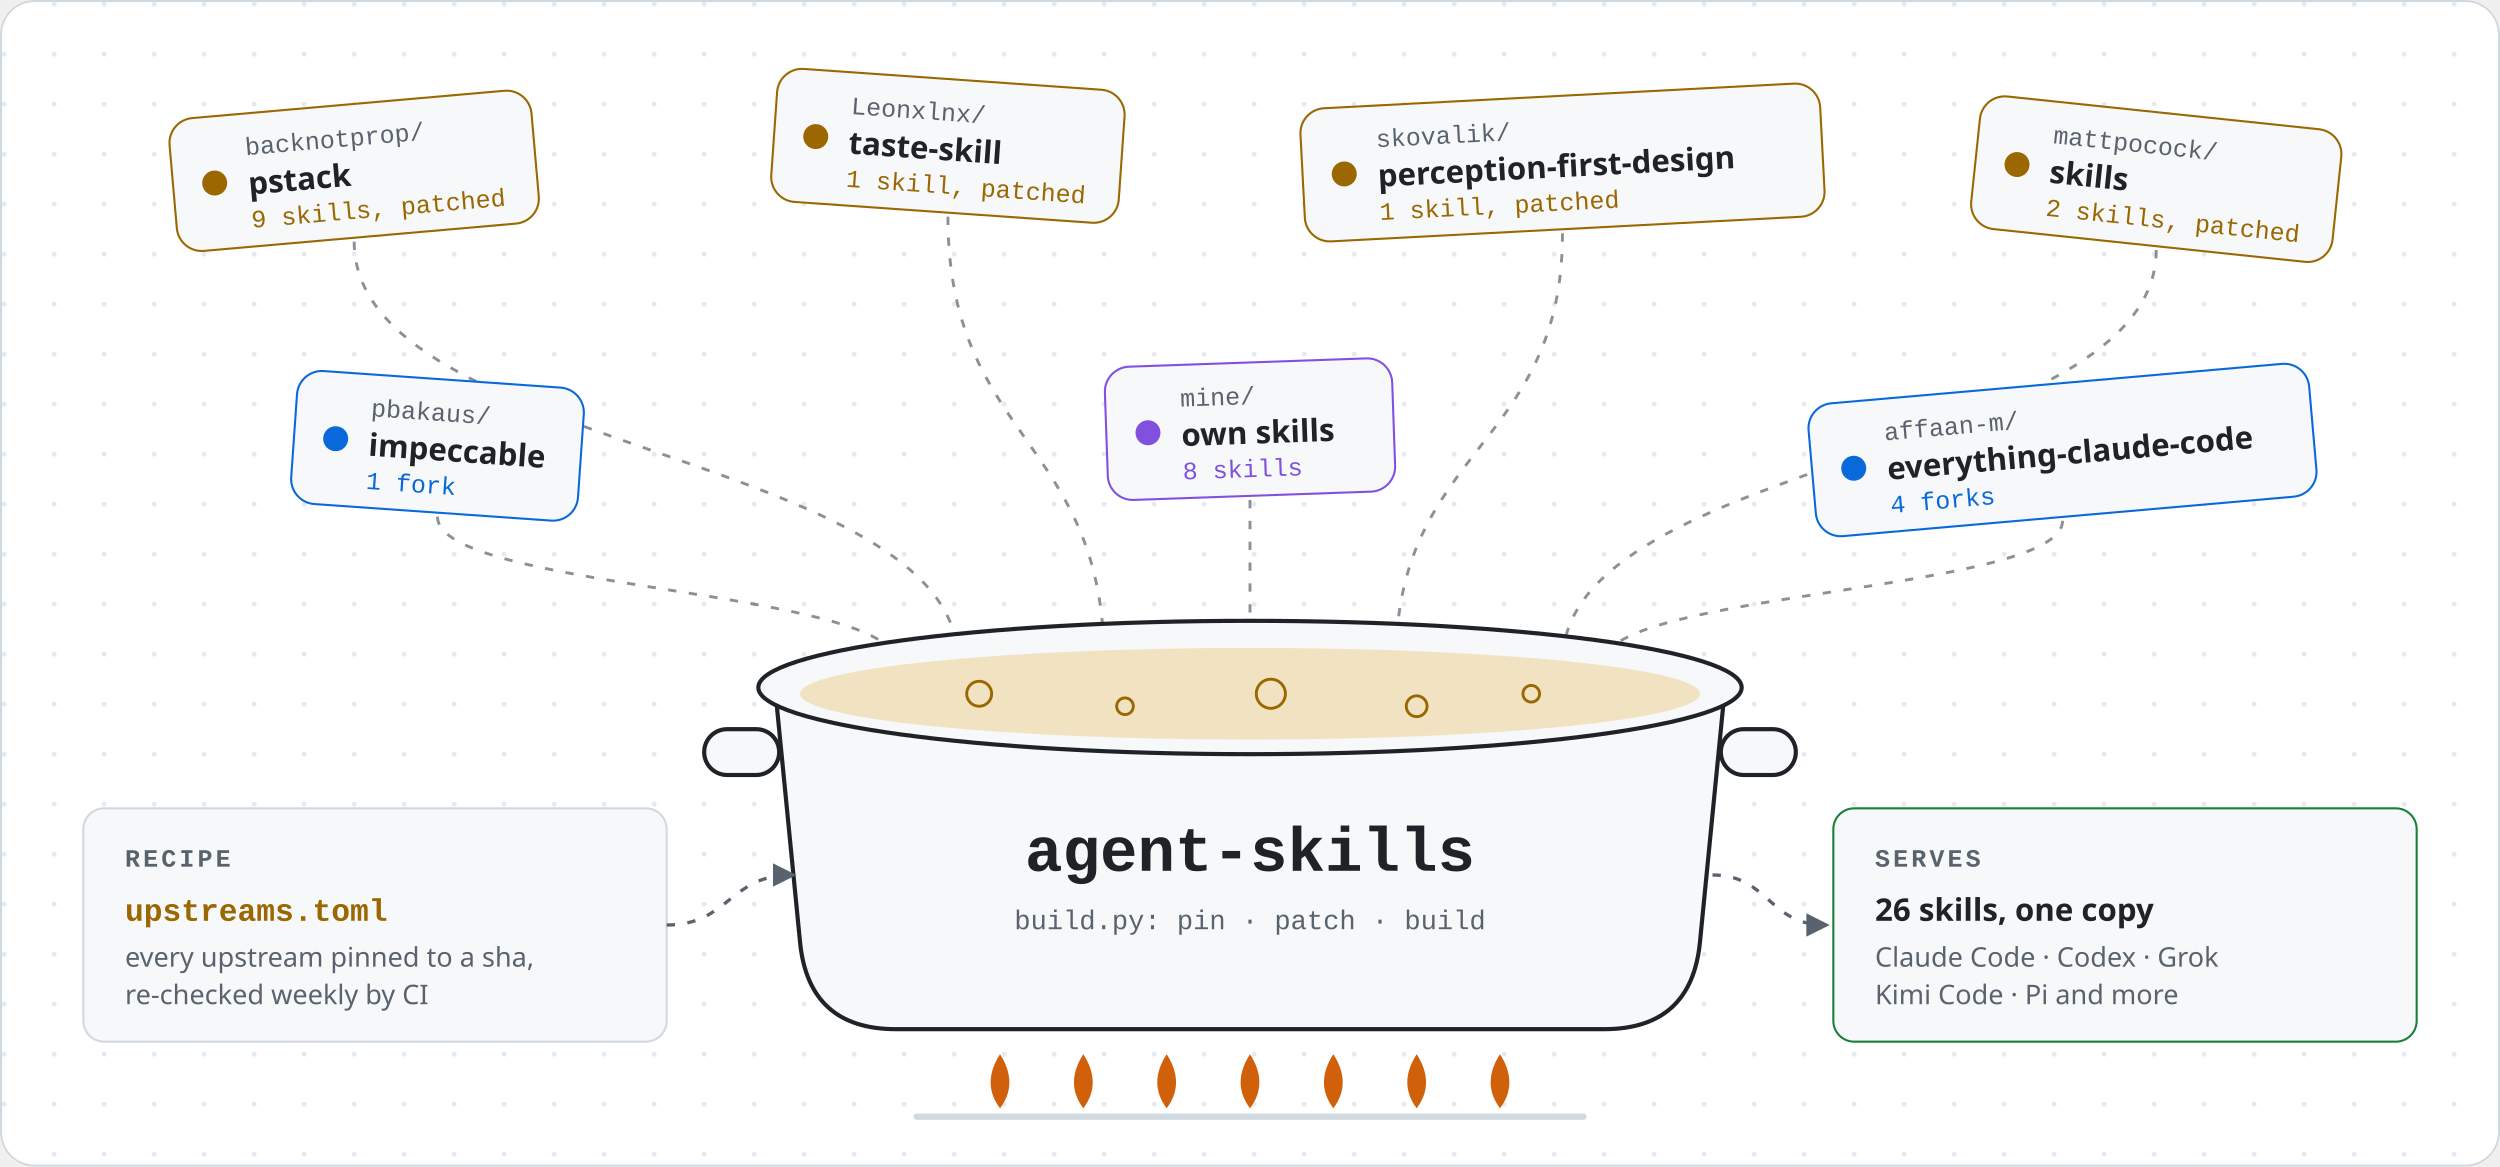
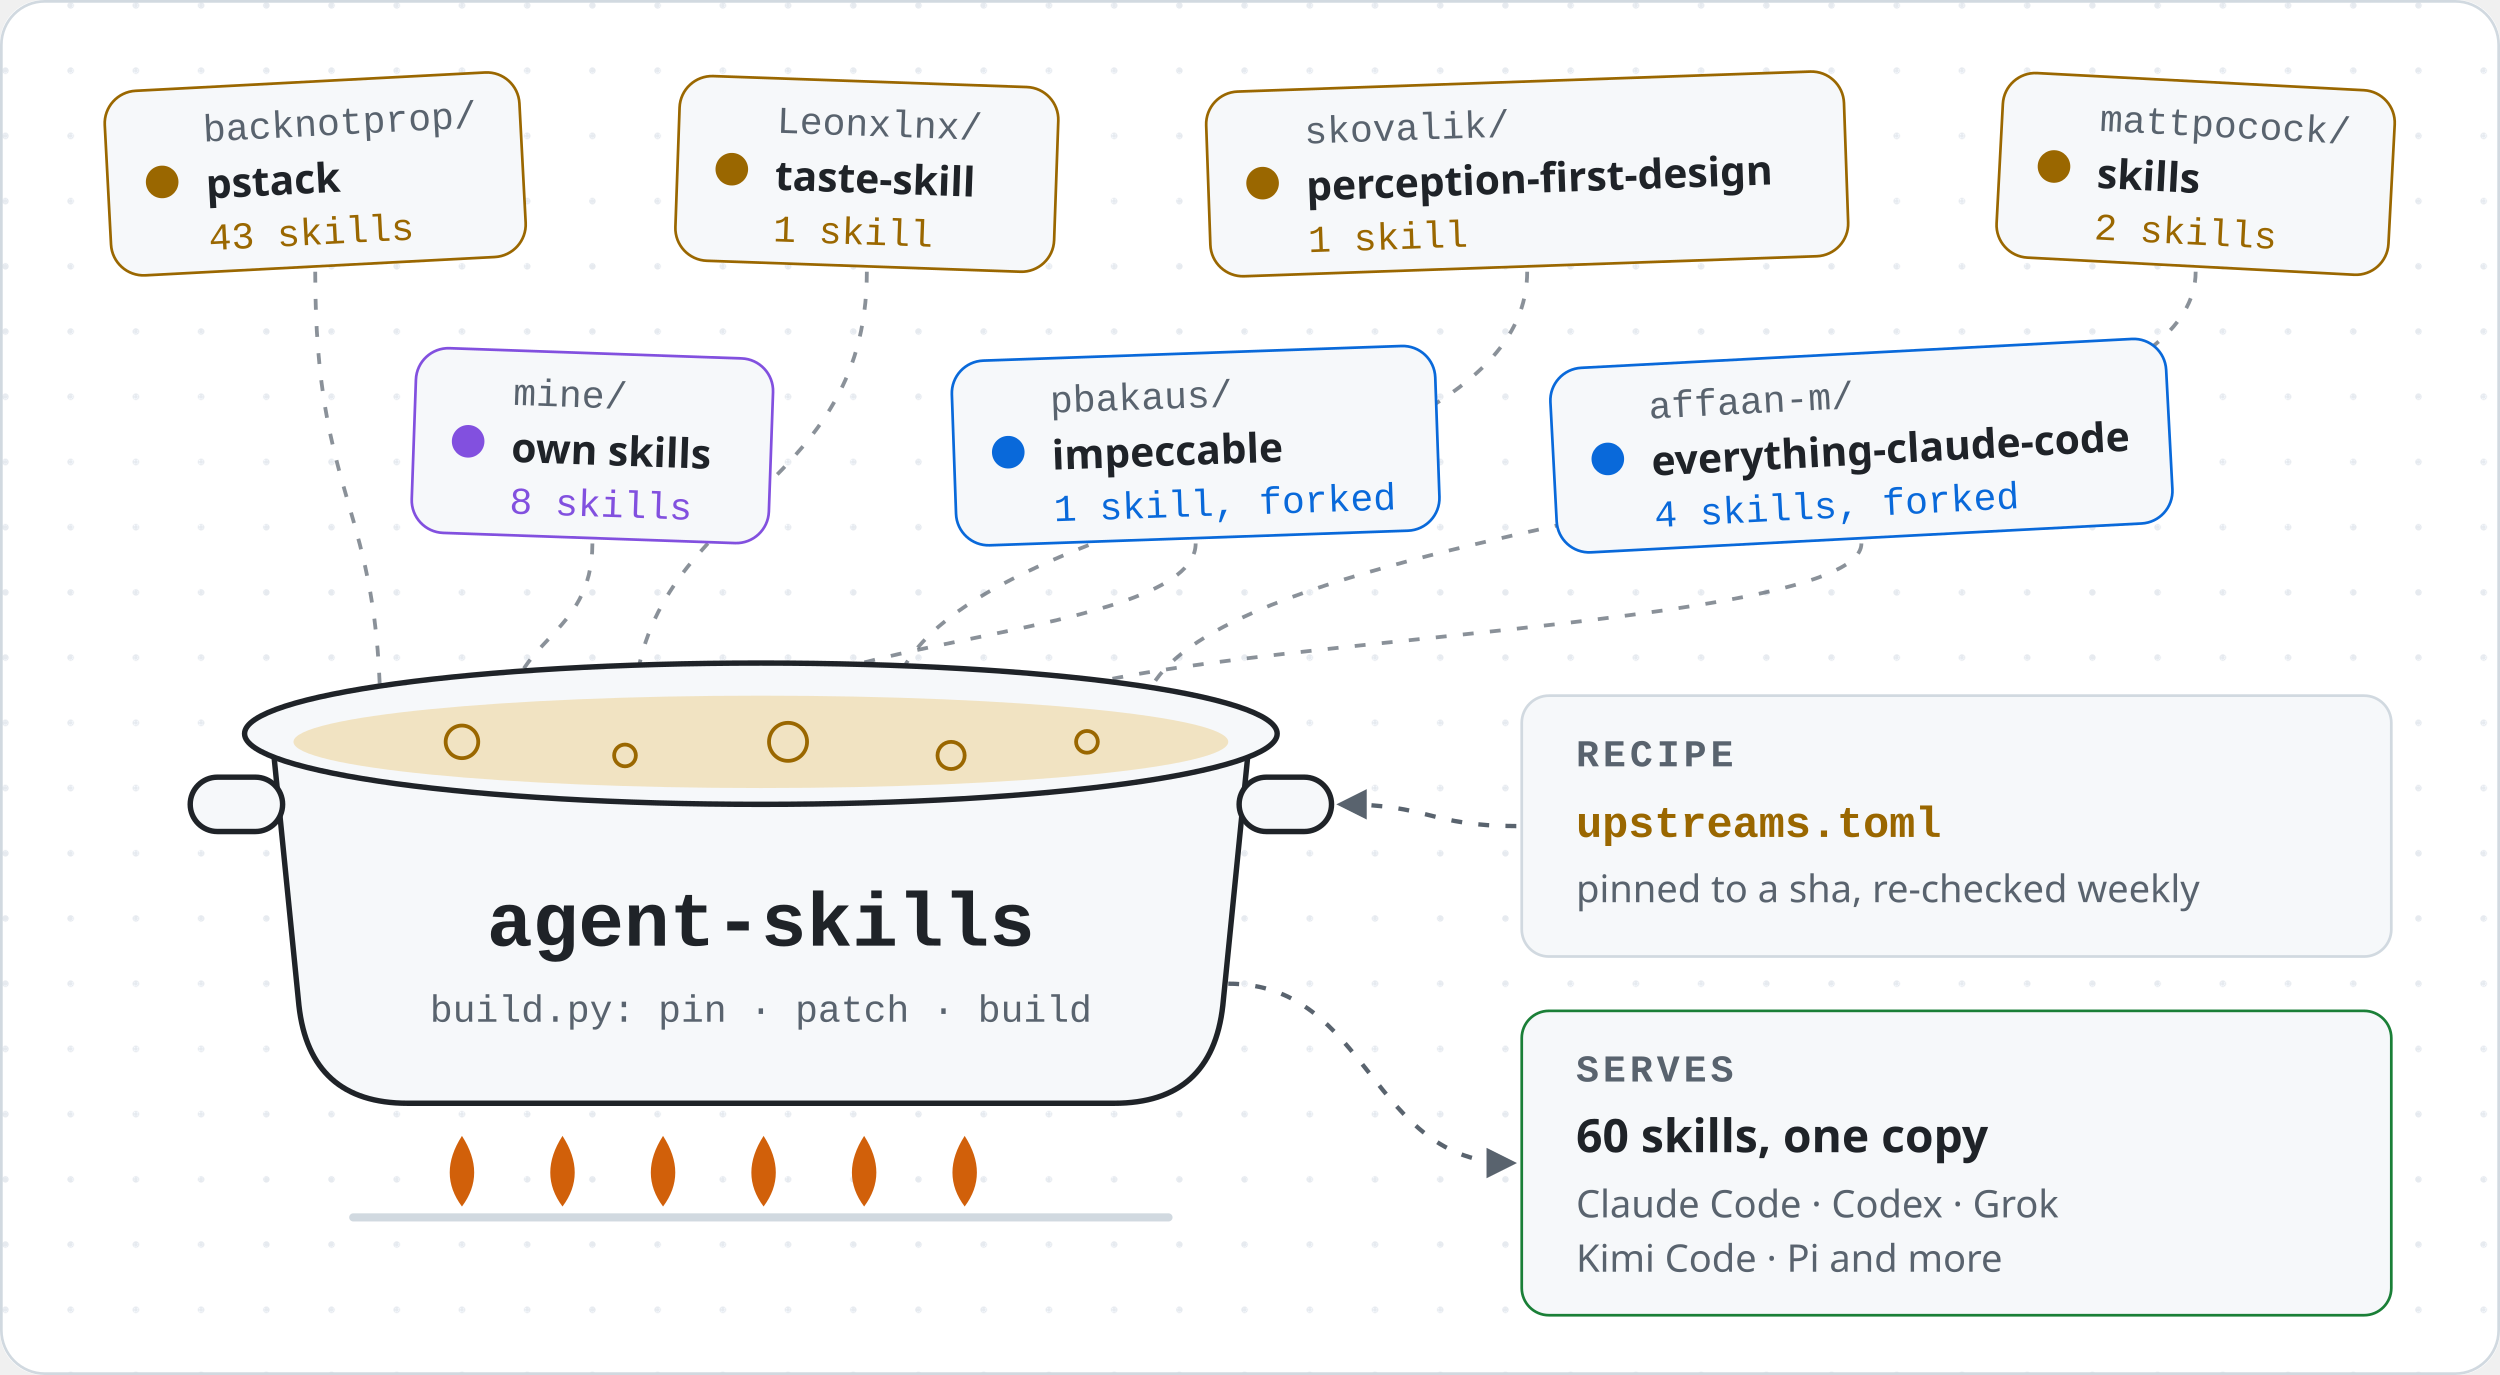
- <svg xmlns="http://www.w3.org/2000/svg" width="1200" height="560" viewBox="0 0 1200 560" role="img" aria-labelledby="t">
+ <svg xmlns="http://www.w3.org/2000/svg" width="920" height="506" viewBox="0 0 920 506" role="img" aria-labelledby="t">
  <style>
  .sans { font-family: -apple-system, BlinkMacSystemFont, 'Segoe UI', 'Noto Sans', Helvetica, Arial, sans-serif; }
  .mono { font-family: ui-monospace, SFMono-Regular, 'SF Mono', Menlo, Consolas, 'Liberation Mono', monospace; }
  .flow { stroke-dasharray: 4 6; animation: flow 1.2s linear infinite; }
  @keyframes flow { to { stroke-dashoffset: -20; } }
  .bob { animation: bob 3.2s ease-in-out infinite; } @keyframes bob { 50% { transform: translateY(6px); } }  .bubble { transform-box: fill-box; transform-origin: center; animation: pop 2.5s ease-in-out infinite; } @keyframes pop { 50% { transform: scale(1.35); } } .flame { transform-box: fill-box; transform-origin: bottom; animation: flick 0.9s ease-in-out infinite alternate; } @keyframes flick { to { transform: scaleY(0.75); } }
-   @media (prefers-reduced-motion: reduce) { * { animation: none !important; transform: none !important; } }
+   @media (prefers-reduced-motion: reduce) { * { animation: none !important; } }
</style>
  <defs>
    <pattern id="dots" width="24" height="24" patternUnits="userSpaceOnUse">
      <circle cx="2" cy="2" r="1.2" fill="#e6eaef" />
    </pattern>
    <marker id="arrow" viewBox="0 0 10 10" refX="8" refY="5" markerWidth="7" markerHeight="7" orient="auto-start-reverse">
      <path d="M0,0 L10,5 L0,10 z" fill="#59636e" />
    </marker>
  </defs>
-   <rect width="1200" height="560" rx="16" fill="#ffffff" />
-   <rect width="1200" height="560" rx="16" fill="url(#dots)" />
-   <rect x="0.5" y="0.5" width="1199" height="559" rx="16" fill="none" stroke="#d1d9e0" />
-   <path class="flow" d="M170,116 C170,217.0 460,217.0 460,318" fill="none" stroke="#59636e" stroke-width="1.4" opacity="0.7" />
-   <path class="flow" d="M455,104 C455,211.0 530,211.0 530,318" fill="none" stroke="#59636e" stroke-width="1.4" opacity="0.7" />
-   <path class="flow" d="M750,112 C750,215.0 670,215.0 670,318" fill="none" stroke="#59636e" stroke-width="1.4" opacity="0.7" />
-   <path class="flow" d="M1035,120 C1035,219.0 750,219.0 750,318" fill="none" stroke="#59636e" stroke-width="1.4" opacity="0.7" />
-   <path class="flow" d="M210,248 C210,283.0 430,283.0 430,318" fill="none" stroke="#59636e" stroke-width="1.4" opacity="0.7" />
-   <path class="flow" d="M990,250 C990,284.0 770,284.0 770,318" fill="none" stroke="#59636e" stroke-width="1.4" opacity="0.7" />
-   <path class="flow" d="M600,240 C600,279.0 600,279.0 600,318" fill="none" stroke="#59636e" stroke-width="1.4" opacity="0.7" />
-   <g transform="translate(170,82) rotate(-5)">
+   <rect width="920" height="506" rx="16" fill="#ffffff" />
+   <rect width="920" height="506" rx="16" fill="url(#dots)" />
+   <rect x="0.5" y="0.5" width="919" height="505" rx="16" fill="none" stroke="#d1d9e0" />
+   <path class="flow" d="M116,100 C116,185.0 140,185.0 140,266" fill="none" stroke="#59636e" stroke-width="1.4" opacity="0.7" />
+   <path class="flow" d="M218,200 C218,235.0 187,235.0 187,266" fill="none" stroke="#59636e" stroke-width="1.4" opacity="0.7" />
+   <path class="flow" d="M319,100 C319,185.0 233,185.0 233,266" fill="none" stroke="#59636e" stroke-width="1.4" opacity="0.7" />
+   <path class="flow" d="M440,200 C440,235.0 280,235.0 280,266" fill="none" stroke="#59636e" stroke-width="1.4" opacity="0.7" />
+   <path class="flow" d="M562,100 C562,185.0 327,185.0 327,266" fill="none" stroke="#59636e" stroke-width="1.4" opacity="0.7" />
+   <path class="flow" d="M685,200 C685,235.0 373,235.0 373,266" fill="none" stroke="#59636e" stroke-width="1.4" opacity="0.7" />
+   <path class="flow" d="M808,100 C808,185.0 420,185.0 420,266" fill="none" stroke="#59636e" stroke-width="1.4" opacity="0.7" />
+   <g transform="translate(116,64) rotate(-3)">
    <g class="bob" style="animation-delay:0.0s">
-       <rect x="-87.2" y="-32" width="174.4" height="64" rx="12" fill="#f6f8fa" stroke="#9a6700" />
-       <circle cx="-67.2" cy="0" r="6" fill="#9a6700" />
-       <text x="-51.2" y="-12" class="mono" font-size="12" font-weight="400" fill="#59636e" text-anchor="start">backnotprop/</text>
-       <text x="-51.2" y="7" class="sans" font-size="15" font-weight="700" fill="#1f2328" text-anchor="start">pstack</text>
-       <text x="-51.2" y="23" class="mono" font-size="12" font-weight="400" fill="#9a6700" text-anchor="start">9 skills, patched</text>
+       <rect x="-76.4" y="-34" width="152.8" height="68" rx="12" fill="#f6f8fa" stroke="#9a6700" />
+       <circle cx="-56.4" cy="0" r="6" fill="#9a6700" />
+       <text x="-40.4" y="-14" class="mono" font-size="14" font-weight="400" fill="#59636e" text-anchor="start">backnotprop/</text>
+       <text x="-40.4" y="7" class="sans" font-size="15" font-weight="700" fill="#1f2328" text-anchor="start">pstack</text>
+       <text x="-40.4" y="26" class="mono" font-size="14" font-weight="400" fill="#9a6700" text-anchor="start">43 skills</text>
    </g>
  </g>
-   <g transform="translate(455,70) rotate(4)">
+   <g transform="translate(319,64) rotate(2)">
    <g class="bob" style="animation-delay:0.4s">
-       <rect x="-83.6" y="-32" width="167.2" height="64" rx="12" fill="#f6f8fa" stroke="#9a6700" />
-       <circle cx="-63.6" cy="0" r="6" fill="#9a6700" />
-       <text x="-47.6" y="-12" class="mono" font-size="12" font-weight="400" fill="#59636e" text-anchor="start">Leonxlnx/</text>
-       <text x="-47.6" y="7" class="sans" font-size="15" font-weight="700" fill="#1f2328" text-anchor="start">taste-skill</text>
-       <text x="-47.6" y="23" class="mono" font-size="12" font-weight="400" fill="#9a6700" text-anchor="start">1 skill, patched</text>
+       <rect x="-69.725" y="-34" width="139.45" height="68" rx="12" fill="#f6f8fa" stroke="#9a6700" />
+       <circle cx="-49.725" cy="0" r="6" fill="#9a6700" />
+       <text x="-33.725" y="-14" class="mono" font-size="14" font-weight="400" fill="#59636e" text-anchor="start">Leonxlnx/</text>
+       <text x="-33.725" y="7" class="sans" font-size="15" font-weight="700" fill="#1f2328" text-anchor="start">taste-skill</text>
+       <text x="-33.725" y="26" class="mono" font-size="14" font-weight="400" fill="#9a6700" text-anchor="start">1 skill</text>
    </g>
  </g>
-   <g transform="translate(750,78) rotate(-3)">
+   <g transform="translate(562,64) rotate(-2)">
    <g class="bob" style="animation-delay:0.8s">
-       <rect x="-124.9" y="-32" width="249.8" height="64" rx="12" fill="#f6f8fa" stroke="#9a6700" />
-       <circle cx="-104.9" cy="0" r="6" fill="#9a6700" />
-       <text x="-88.9" y="-12" class="mono" font-size="12" font-weight="400" fill="#59636e" text-anchor="start">skovalik/</text>
-       <text x="-88.9" y="7" class="sans" font-size="15" font-weight="700" fill="#1f2328" text-anchor="start">perception-first-design</text>
-       <text x="-88.9" y="23" class="mono" font-size="12" font-weight="400" fill="#9a6700" text-anchor="start">1 skill, patched</text>
+       <rect x="-117.425" y="-34" width="234.85" height="68" rx="12" fill="#f6f8fa" stroke="#9a6700" />
+       <circle cx="-97.425" cy="0" r="6" fill="#9a6700" />
+       <text x="-81.425" y="-14" class="mono" font-size="14" font-weight="400" fill="#59636e" text-anchor="start">skovalik/</text>
+       <text x="-81.425" y="7" class="sans" font-size="15" font-weight="700" fill="#1f2328" text-anchor="start">perception-first-design</text>
+       <text x="-81.425" y="26" class="mono" font-size="14" font-weight="400" fill="#9a6700" text-anchor="start">1 skill</text>
    </g>
  </g>
-   <g transform="translate(1035,86) rotate(6)">
+   <g transform="translate(808,64) rotate(3)">
    <g class="bob" style="animation-delay:1.2s">
-       <rect x="-87.2" y="-32" width="174.4" height="64" rx="12" fill="#f6f8fa" stroke="#9a6700" />
-       <circle cx="-67.2" cy="0" r="6" fill="#9a6700" />
-       <text x="-51.2" y="-12" class="mono" font-size="12" font-weight="400" fill="#59636e" text-anchor="start">mattpocock/</text>
-       <text x="-51.2" y="7" class="sans" font-size="15" font-weight="700" fill="#1f2328" text-anchor="start">skills</text>
-       <text x="-51.2" y="23" class="mono" font-size="12" font-weight="400" fill="#9a6700" text-anchor="start">2 skills, patched</text>
+       <rect x="-72.2" y="-34" width="144.4" height="68" rx="12" fill="#f6f8fa" stroke="#9a6700" />
+       <circle cx="-52.2" cy="0" r="6" fill="#9a6700" />
+       <text x="-36.2" y="-14" class="mono" font-size="14" font-weight="400" fill="#59636e" text-anchor="start">mattpocock/</text>
+       <text x="-36.2" y="7" class="sans" font-size="15" font-weight="700" fill="#1f2328" text-anchor="start">skills</text>
+       <text x="-36.2" y="26" class="mono" font-size="14" font-weight="400" fill="#9a6700" text-anchor="start">2 skills</text>
    </g>
  </g>
-   <g transform="translate(210,214) rotate(4)">
+   <g transform="translate(218,164) rotate(2)">
    <g class="bob" style="animation-delay:1.6s">
-       <rect x="-69.0" y="-32" width="138.0" height="64" rx="12" fill="#f6f8fa" stroke="#0969da" />
-       <circle cx="-49.0" cy="0" r="6" fill="#0969da" />
-       <text x="-33.0" y="-12" class="mono" font-size="12" font-weight="400" fill="#59636e" text-anchor="start">pbakaus/</text>
-       <text x="-33.0" y="7" class="sans" font-size="15" font-weight="700" fill="#1f2328" text-anchor="start">impeccable</text>
-       <text x="-33.0" y="23" class="mono" font-size="12" font-weight="400" fill="#0969da" text-anchor="start">1 fork</text>
+       <rect x="-65.75" y="-34" width="131.5" height="68" rx="12" fill="#f6f8fa" stroke="#8250df" />
+       <circle cx="-45.75" cy="0" r="6" fill="#8250df" />
+       <text x="-29.75" y="-14" class="mono" font-size="14" font-weight="400" fill="#59636e" text-anchor="start">mine/</text>
+       <text x="-29.75" y="7" class="sans" font-size="15" font-weight="700" fill="#1f2328" text-anchor="start">own skills</text>
+       <text x="-29.75" y="26" class="mono" font-size="14" font-weight="400" fill="#8250df" text-anchor="start">8 skills</text>
    </g>
  </g>
-   <g transform="translate(990,216) rotate(-5)">
+   <g transform="translate(440,164) rotate(-2)">
    <g class="bob" style="animation-delay:2.0s">
-       <rect x="-120.6" y="-32" width="241.2" height="64" rx="12" fill="#f6f8fa" stroke="#0969da" />
-       <circle cx="-100.6" cy="0" r="6" fill="#0969da" />
-       <text x="-84.6" y="-12" class="mono" font-size="12" font-weight="400" fill="#59636e" text-anchor="start">affaan-m/</text>
-       <text x="-84.6" y="7" class="sans" font-size="15" font-weight="700" fill="#1f2328" text-anchor="start">everything-claude-code</text>
-       <text x="-84.6" y="23" class="mono" font-size="12" font-weight="400" fill="#0969da" text-anchor="start">4 forks</text>
+       <rect x="-89.0" y="-34" width="178.0" height="68" rx="12" fill="#f6f8fa" stroke="#0969da" />
+       <circle cx="-69.0" cy="0" r="6" fill="#0969da" />
+       <text x="-53.0" y="-14" class="mono" font-size="14" font-weight="400" fill="#59636e" text-anchor="start">pbakaus/</text>
+       <text x="-53.0" y="7" class="sans" font-size="15" font-weight="700" fill="#1f2328" text-anchor="start">impeccable</text>
+       <text x="-53.0" y="26" class="mono" font-size="14" font-weight="400" fill="#0969da" text-anchor="start">1 skill, forked</text>
    </g>
  </g>
-   <g transform="translate(600,206) rotate(-2)">
+   <g transform="translate(685,164) rotate(-3)">
    <g class="bob" style="animation-delay:2.4s">
-       <rect x="-69.0" y="-32" width="138.0" height="64" rx="12" fill="#f6f8fa" stroke="#8250df" />
-       <circle cx="-49.0" cy="0" r="6" fill="#8250df" />
-       <text x="-33.0" y="-12" class="mono" font-size="12" font-weight="400" fill="#59636e" text-anchor="start">mine/</text>
-       <text x="-33.0" y="7" class="sans" font-size="15" font-weight="700" fill="#1f2328" text-anchor="start">own skills</text>
-       <text x="-33.0" y="23" class="mono" font-size="12" font-weight="400" fill="#8250df" text-anchor="start">8 skills</text>
+       <rect x="-113.45" y="-34" width="226.9" height="68" rx="12" fill="#f6f8fa" stroke="#0969da" />
+       <circle cx="-93.45" cy="0" r="6" fill="#0969da" />
+       <text x="-77.45" y="-14" class="mono" font-size="14" font-weight="400" fill="#59636e" text-anchor="start">affaan-m/</text>
+       <text x="-77.45" y="7" class="sans" font-size="15" font-weight="700" fill="#1f2328" text-anchor="start">everything-claude-code</text>
+       <text x="-77.45" y="26" class="mono" font-size="14" font-weight="400" fill="#0969da" text-anchor="start">4 skills, forked</text>
    </g>
  </g>
-   <path d="M372,330 L384,452 Q388,494 430,494 L770,494 Q812,494 816,452 L828,330 Z" fill="#f6f8fa" stroke="#1f2328" stroke-width="2" />
-   <rect x="338" y="350" width="36" height="22" rx="11" fill="#f6f8fa" stroke="#1f2328" stroke-width="2" />
-   <rect x="826" y="350" width="36" height="22" rx="11" fill="#f6f8fa" stroke="#1f2328" stroke-width="2" />
-   <ellipse cx="600" cy="330" rx="236" ry="32" fill="#f6f8fa" stroke="#1f2328" stroke-width="2" />
-   <ellipse cx="600" cy="333" rx="216" ry="22" fill="#f1e3c2" />
-   <circle class="bubble" style="animation-delay:0.0s" cx="470" cy="333" r="6" fill="none" stroke="#9a6700" stroke-width="1.4" />
-   <circle class="bubble" style="animation-delay:0.5s" cx="540" cy="339" r="4" fill="none" stroke="#9a6700" stroke-width="1.4" />
-   <circle class="bubble" style="animation-delay:1.0s" cx="610" cy="333" r="7" fill="none" stroke="#9a6700" stroke-width="1.4" />
-   <circle class="bubble" style="animation-delay:1.5s" cx="680" cy="339" r="5" fill="none" stroke="#9a6700" stroke-width="1.4" />
-   <circle class="bubble" style="animation-delay:2.0s" cx="735" cy="333" r="4" fill="none" stroke="#9a6700" stroke-width="1.4" />
-   <text x="600" y="418" class="mono" font-size="30" font-weight="700" fill="#1f2328" text-anchor="middle">agent-skills</text>
-   <text x="600" y="446" class="mono" font-size="13" font-weight="400" fill="#59636e" text-anchor="middle">build.py: pin · patch · build</text>
-   <path class="flame" style="animation-delay:0.0s" d="M480,532 q-9,-12 0,-26 q9,14 0,26 z" fill="#d1600a" />
-   <path class="flame" style="animation-delay:0.15s" d="M520,532 q-9,-12 0,-26 q9,14 0,26 z" fill="#d1600a" />
-   <path class="flame" style="animation-delay:0.3s" d="M560,532 q-9,-12 0,-26 q9,14 0,26 z" fill="#d1600a" />
-   <path class="flame" style="animation-delay:0.45s" d="M600,532 q-9,-12 0,-26 q9,14 0,26 z" fill="#d1600a" />
-   <path class="flame" style="animation-delay:0.6s" d="M640,532 q-9,-12 0,-26 q9,14 0,26 z" fill="#d1600a" />
-   <path class="flame" style="animation-delay:0.75s" d="M680,532 q-9,-12 0,-26 q9,14 0,26 z" fill="#d1600a" />
-   <path class="flame" style="animation-delay:0.9s" d="M720,532 q-9,-12 0,-26 q9,14 0,26 z" fill="#d1600a" />
-   <line x1="440" y1="536" x2="760" y2="536" stroke="#d1d9e0" stroke-width="3" stroke-linecap="round" />
-   <rect x="40" y="388" width="280" height="112" rx="10" fill="#f6f8fa" stroke="#d1d9e0" />
-   <text x="60" y="416" class="mono" font-size="12" font-weight="600" fill="#59636e" text-anchor="start" letter-spacing="1.5">RECIPE</text>
-   <text x="60" y="442" class="mono" font-size="15" font-weight="700" fill="#9a6700" text-anchor="start">upstreams.toml</text>
-   <text x="60" y="464" class="sans" font-size="13" font-weight="400" fill="#59636e" text-anchor="start">every upstream pinned to a sha,</text>
-   <text x="60" y="482" class="sans" font-size="13" font-weight="400" fill="#59636e" text-anchor="start">re-checked weekly by CI</text>
-   <rect x="880" y="388" width="280" height="112" rx="10" fill="#f6f8fa" stroke="#1a7f37" />
-   <text x="900" y="416" class="mono" font-size="12" font-weight="600" fill="#59636e" text-anchor="start" letter-spacing="1.5">SERVES</text>
-   <text x="900" y="442" class="sans" font-size="15" font-weight="700" fill="#1f2328" text-anchor="start">26 skills, one copy</text>
-   <text x="900" y="464" class="sans" font-size="13" font-weight="400" fill="#59636e" text-anchor="start">Claude Code · Codex · Grok</text>
-   <text x="900" y="482" class="sans" font-size="13" font-weight="400" fill="#59636e" text-anchor="start">Kimi Code · Pi and more</text>
-   <path class="flow" d="M320,444 C350.0,444 350.0,420 380,420" fill="none" stroke="#59636e" stroke-width="1.6" marker-end="url(#arrow)" />
-   <path class="flow" d="M822,420 C849.0,420 849.0,444 876,444" fill="none" stroke="#59636e" stroke-width="1.6" marker-end="url(#arrow)" />
+   <path d="M100,270 L110,370 Q114,406 150,406 L410,406 Q446,406 450,370 L460,270 Z" fill="#f6f8fa" stroke="#1f2328" stroke-width="2" />
+   <rect x="70" y="286" width="34" height="20" rx="10" fill="#f6f8fa" stroke="#1f2328" stroke-width="2" />
+   <rect x="456" y="286" width="34" height="20" rx="10" fill="#f6f8fa" stroke="#1f2328" stroke-width="2" />
+   <ellipse cx="280" cy="270" rx="190" ry="26" fill="#f6f8fa" stroke="#1f2328" stroke-width="2" />
+   <ellipse cx="280" cy="273" rx="172" ry="17" fill="#f1e3c2" />
+   <circle class="bubble" style="animation-delay:0.0s" cx="170" cy="273" r="6" fill="none" stroke="#9a6700" stroke-width="1.4" />
+   <circle class="bubble" style="animation-delay:0.5s" cx="230" cy="278" r="4" fill="none" stroke="#9a6700" stroke-width="1.4" />
+   <circle class="bubble" style="animation-delay:1.0s" cx="290" cy="273" r="7" fill="none" stroke="#9a6700" stroke-width="1.4" />
+   <circle class="bubble" style="animation-delay:1.5s" cx="350" cy="278" r="5" fill="none" stroke="#9a6700" stroke-width="1.4" />
+   <circle class="bubble" style="animation-delay:2.0s" cx="400" cy="273" r="4" fill="none" stroke="#9a6700" stroke-width="1.4" />
+   <text x="280" y="348" class="mono" font-size="28" font-weight="700" fill="#1f2328" text-anchor="middle">agent-skills</text>
+   <text x="280" y="376" class="mono" font-size="14" font-weight="400" fill="#59636e" text-anchor="middle">build.py: pin · patch · build</text>
+   <path class="flame" style="animation-delay:0.0s" d="M170,444 q-9,-12 0,-26 q9,14 0,26 z" fill="#d1600a" />
+   <path class="flame" style="animation-delay:0.15s" d="M207,444 q-9,-12 0,-26 q9,14 0,26 z" fill="#d1600a" />
+   <path class="flame" style="animation-delay:0.3s" d="M244,444 q-9,-12 0,-26 q9,14 0,26 z" fill="#d1600a" />
+   <path class="flame" style="animation-delay:0.45s" d="M281,444 q-9,-12 0,-26 q9,14 0,26 z" fill="#d1600a" />
+   <path class="flame" style="animation-delay:0.6s" d="M318,444 q-9,-12 0,-26 q9,14 0,26 z" fill="#d1600a" />
+   <path class="flame" style="animation-delay:0.75s" d="M355,444 q-9,-12 0,-26 q9,14 0,26 z" fill="#d1600a" />
+   <line x1="130" y1="448" x2="430" y2="448" stroke="#d1d9e0" stroke-width="3" stroke-linecap="round" />
+   <rect x="560" y="256" width="320" height="96" rx="10" fill="#f6f8fa" stroke="#d1d9e0" />
+   <text x="580" y="282" class="mono" font-size="14" font-weight="600" fill="#59636e" text-anchor="start" letter-spacing="1.5">RECIPE</text>
+   <text x="580" y="308" class="mono" font-size="16" font-weight="700" fill="#9a6700" text-anchor="start">upstreams.toml</text>
+   <text x="580" y="332" class="sans" font-size="14" font-weight="400" fill="#59636e" text-anchor="start">pinned to a sha, re-checked weekly</text>
+   <rect x="560" y="372" width="320" height="112" rx="10" fill="#f6f8fa" stroke="#1a7f37" />
+   <text x="580" y="398" class="mono" font-size="14" font-weight="600" fill="#59636e" text-anchor="start" letter-spacing="1.5">SERVES</text>
+   <text x="580" y="424" class="sans" font-size="17" font-weight="700" fill="#1f2328" text-anchor="start">60 skills, one copy</text>
+   <text x="580" y="448" class="sans" font-size="14" font-weight="400" fill="#59636e" text-anchor="start">Claude Code · Codex · Grok</text>
+   <text x="580" y="468" class="sans" font-size="14" font-weight="400" fill="#59636e" text-anchor="start">Kimi Code · Pi and more</text>
+   <path class="flow" d="M558,304 C526.0,304 526.0,296 494,296" fill="none" stroke="#59636e" stroke-width="1.6" marker-end="url(#arrow)" />
+   <path class="flow" d="M452,362 C504.0,362 504.0,428 556,428" fill="none" stroke="#59636e" stroke-width="1.6" marker-end="url(#arrow)" />
</svg>
